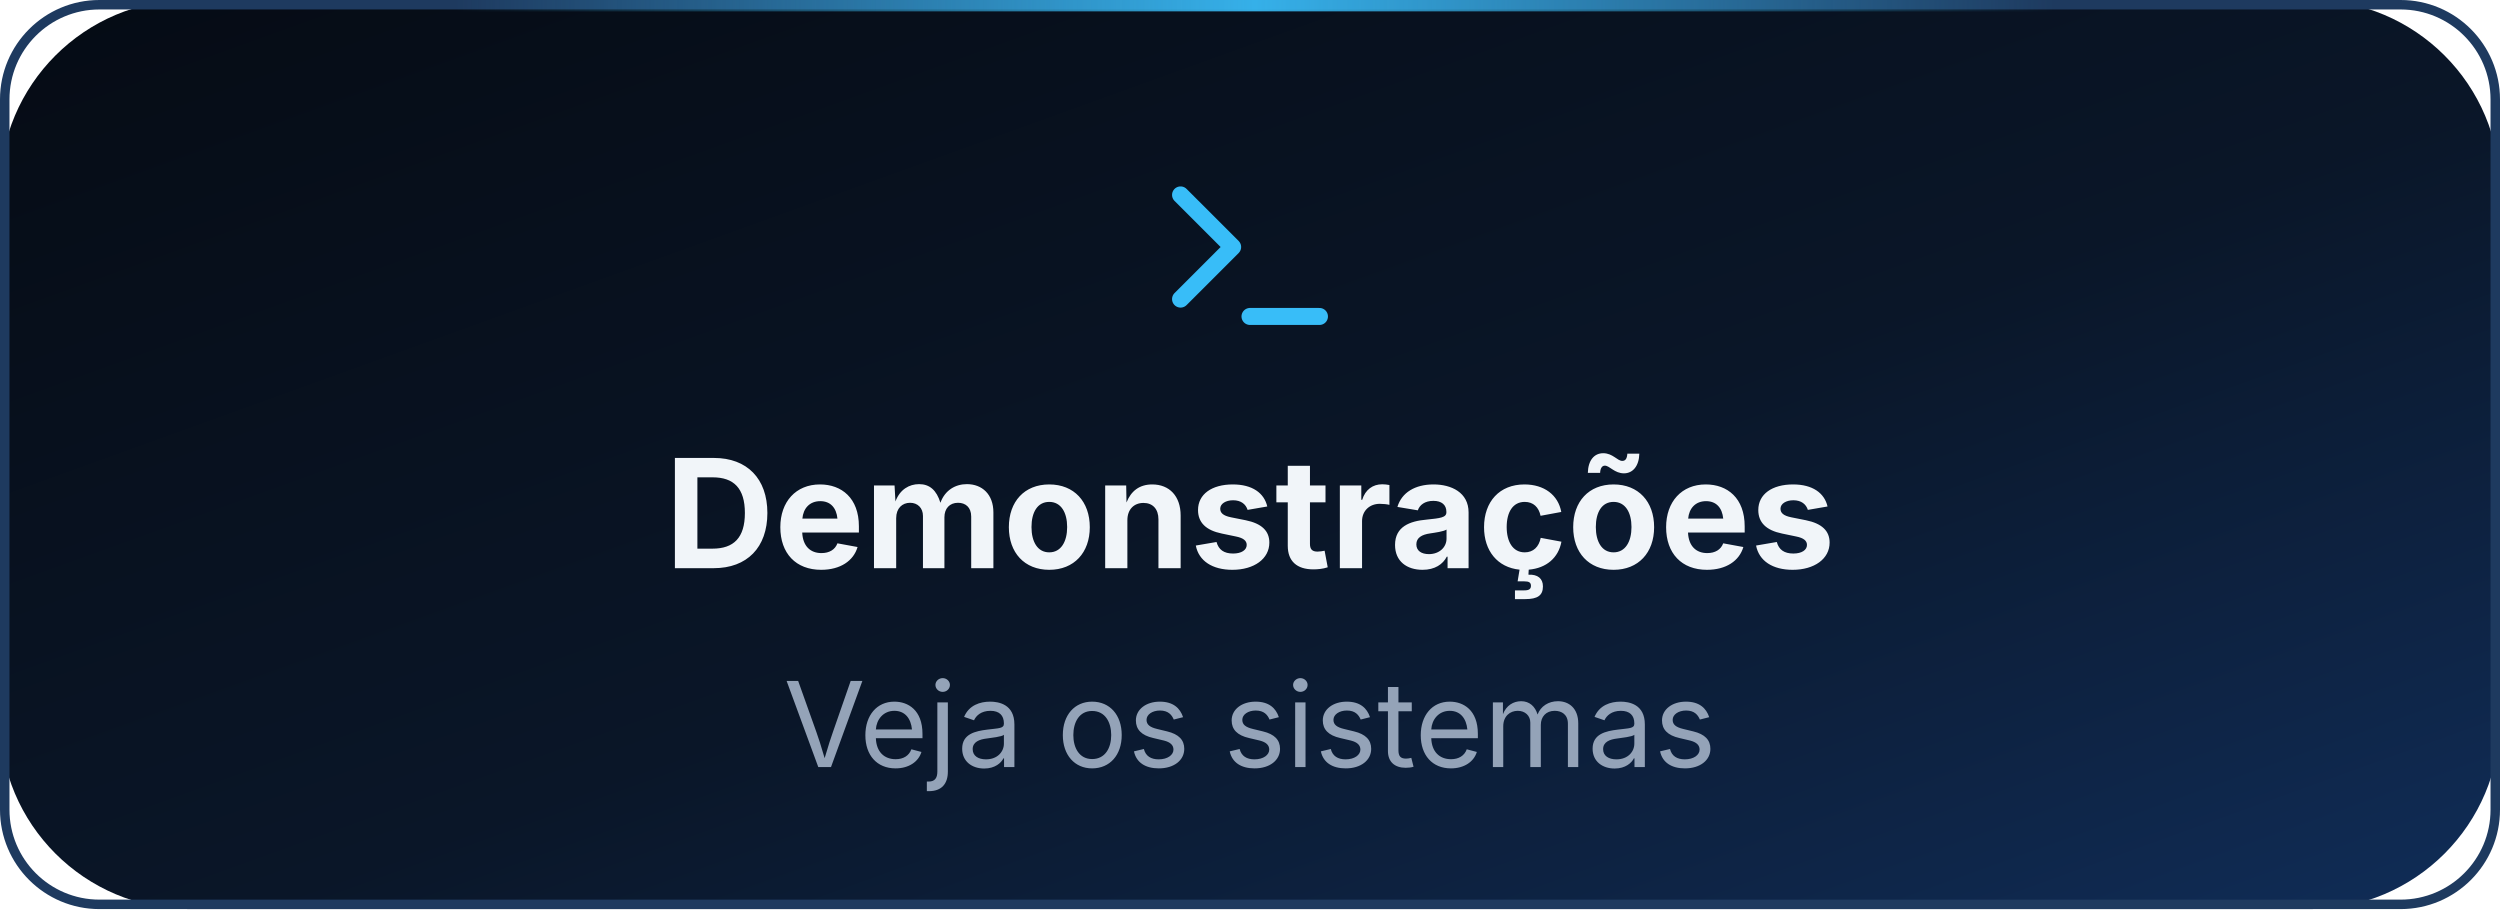
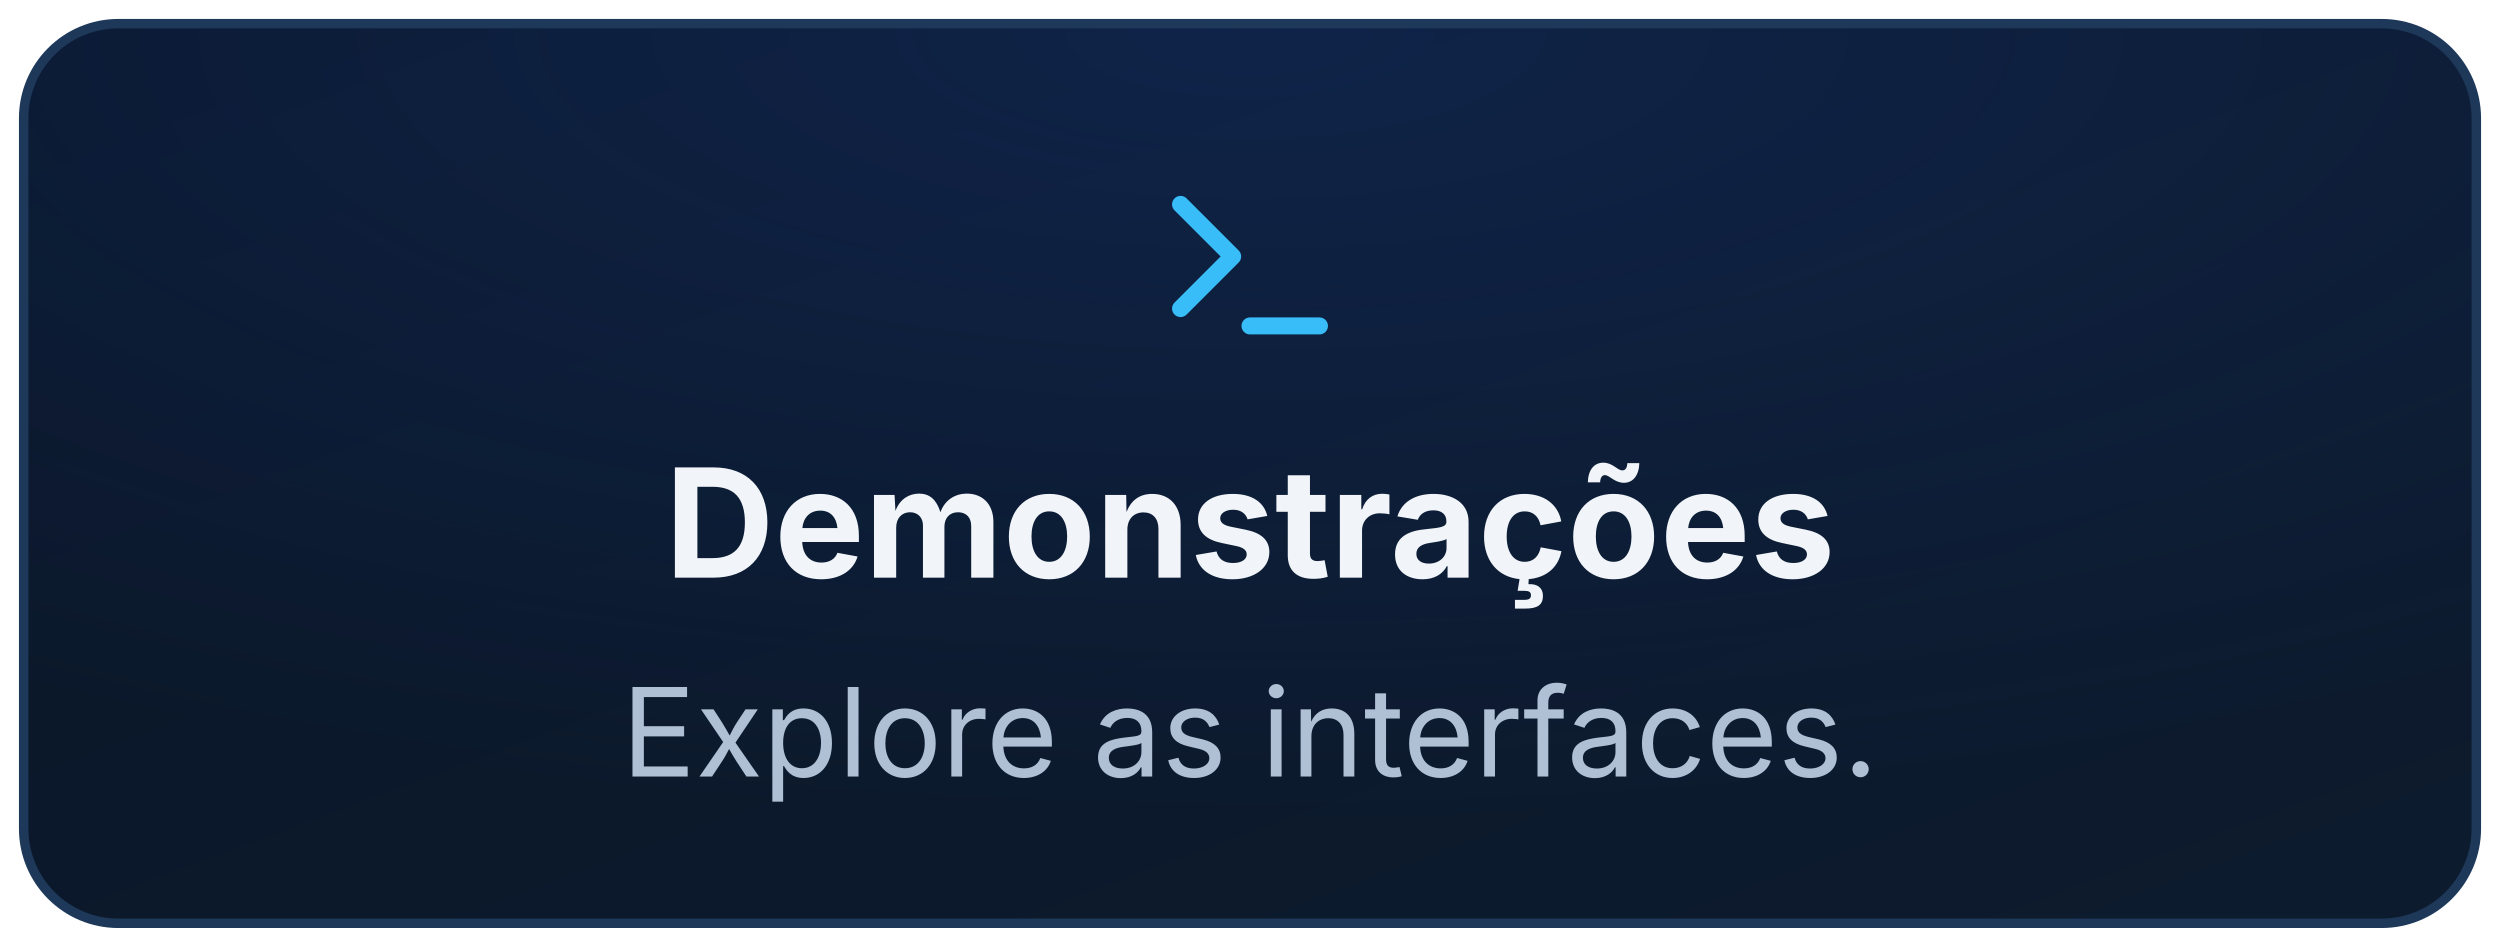
- <svg xmlns="http://www.w3.org/2000/svg" width="264" height="96" viewBox="0 0 264 96" role="img" aria-label="Demonstrações: Veja os sistemas" font-family="'Segoe UI', 'Inter', 'Helvetica Neue', Arial, sans-serif">
+ <svg xmlns="http://www.w3.org/2000/svg" width="264" height="100" viewBox="0 0 264 100" role="img" aria-label="Demonstrações: Explore as interfaces." font-family="'Segoe UI', 'Inter', 'Helvetica Neue', Arial, sans-serif">
  <defs>
-     <linearGradient id="bgncdem" x1="0" y1="0" x2="1" y2="1">
-       <stop offset="0" stop-color="#050B14" />
-       <stop offset=".55" stop-color="#0A1628" />
-       <stop offset="1" stop-color="#102D58" />
+     <linearGradient id="gncdemo" x1="0" y1="0" x2="1" y2="1">
+       <stop offset="0" stop-color="#0A1628" />
+       <stop offset="1" stop-color="#0D1B2E" />
    </linearGradient>
-     <radialGradient id="glowncdem" cx="0.5" cy="-0.6" r=".6">
-       <stop offset="0" stop-color="#2563EB" stop-opacity=".38" />
-       <stop offset=".45" stop-color="#2563EB" stop-opacity=".08" />
+     <radialGradient id="rncdemo" cx=".5" cy="0" r=".9">
+       <stop offset="0" stop-color="#2563EB" stop-opacity=".16" />
      <stop offset="1" stop-color="#2563EB" stop-opacity="0" />
    </radialGradient>
-     <linearGradient id="edgencdem" x1="0" y1="0" x2="1" y2="0">
-       <stop offset="0" stop-color="#38BDF8" stop-opacity="0" />
-       <stop offset=".5" stop-color="#38BDF8" stop-opacity=".9" />
-       <stop offset="1" stop-color="#38BDF8" stop-opacity="0" />
-     </linearGradient>
-     <clipPath id="clipncdem">
-       <rect width="264" height="96" rx="20" />
-     </clipPath>
  </defs>
-   <g clip-path="url(#clipncdem)">
-     <rect width="264" height="96" fill="url(#bgncdem)" />
-     <rect width="264" height="96" fill="url(#glowncdem)" />
-   </g>
-   <rect x=".5" y=".5" width="263" height="95" rx="10" fill="none" stroke="#1E3A5F" />
-   <rect x="48" y="0" width="169" height="1.2" fill="url(#edgencdem)" />
-   <g transform="translate(121.0 16) scale(0.9167)" fill="none" stroke="#38BDF8" stroke-width="1.96" stroke-linecap="round" stroke-linejoin="round" color="#38BDF8">
+   <rect x="2.5" y="2.5" width="259" height="95" rx="10" fill="url(#gncdemo)" stroke="#1D3859" />
+   <rect x="3" y="3" width="258" height="94" rx="9.5" fill="url(#rncdemo)" />
+   <g transform="translate(121.0 17) scale(0.9167)" fill="none" stroke="#38BDF8" stroke-width="1.96" stroke-linecap="round" stroke-linejoin="round" color="#38BDF8">
    <polyline points="4 17 10 11 4 5" />
    <line x1="12" x2="20" y1="19" y2="19" />
  </g>
-   <text x="132.0" y="60" text-anchor="middle" fill="#F1F5F9" font-size="16" font-weight="700">Demonstrações</text>
-   <text x="132.0" y="81" text-anchor="middle" fill="#94A3B8" font-size="12.5">Veja os sistemas</text>
+   <text x="132.0" y="61" text-anchor="middle" fill="#F1F5F9" font-size="16" font-weight="700">Demonstrações</text>
+   <text x="132.0" y="82" text-anchor="middle" fill="#B0C0D4" font-size="13">Explore as interfaces.</text>
</svg>
